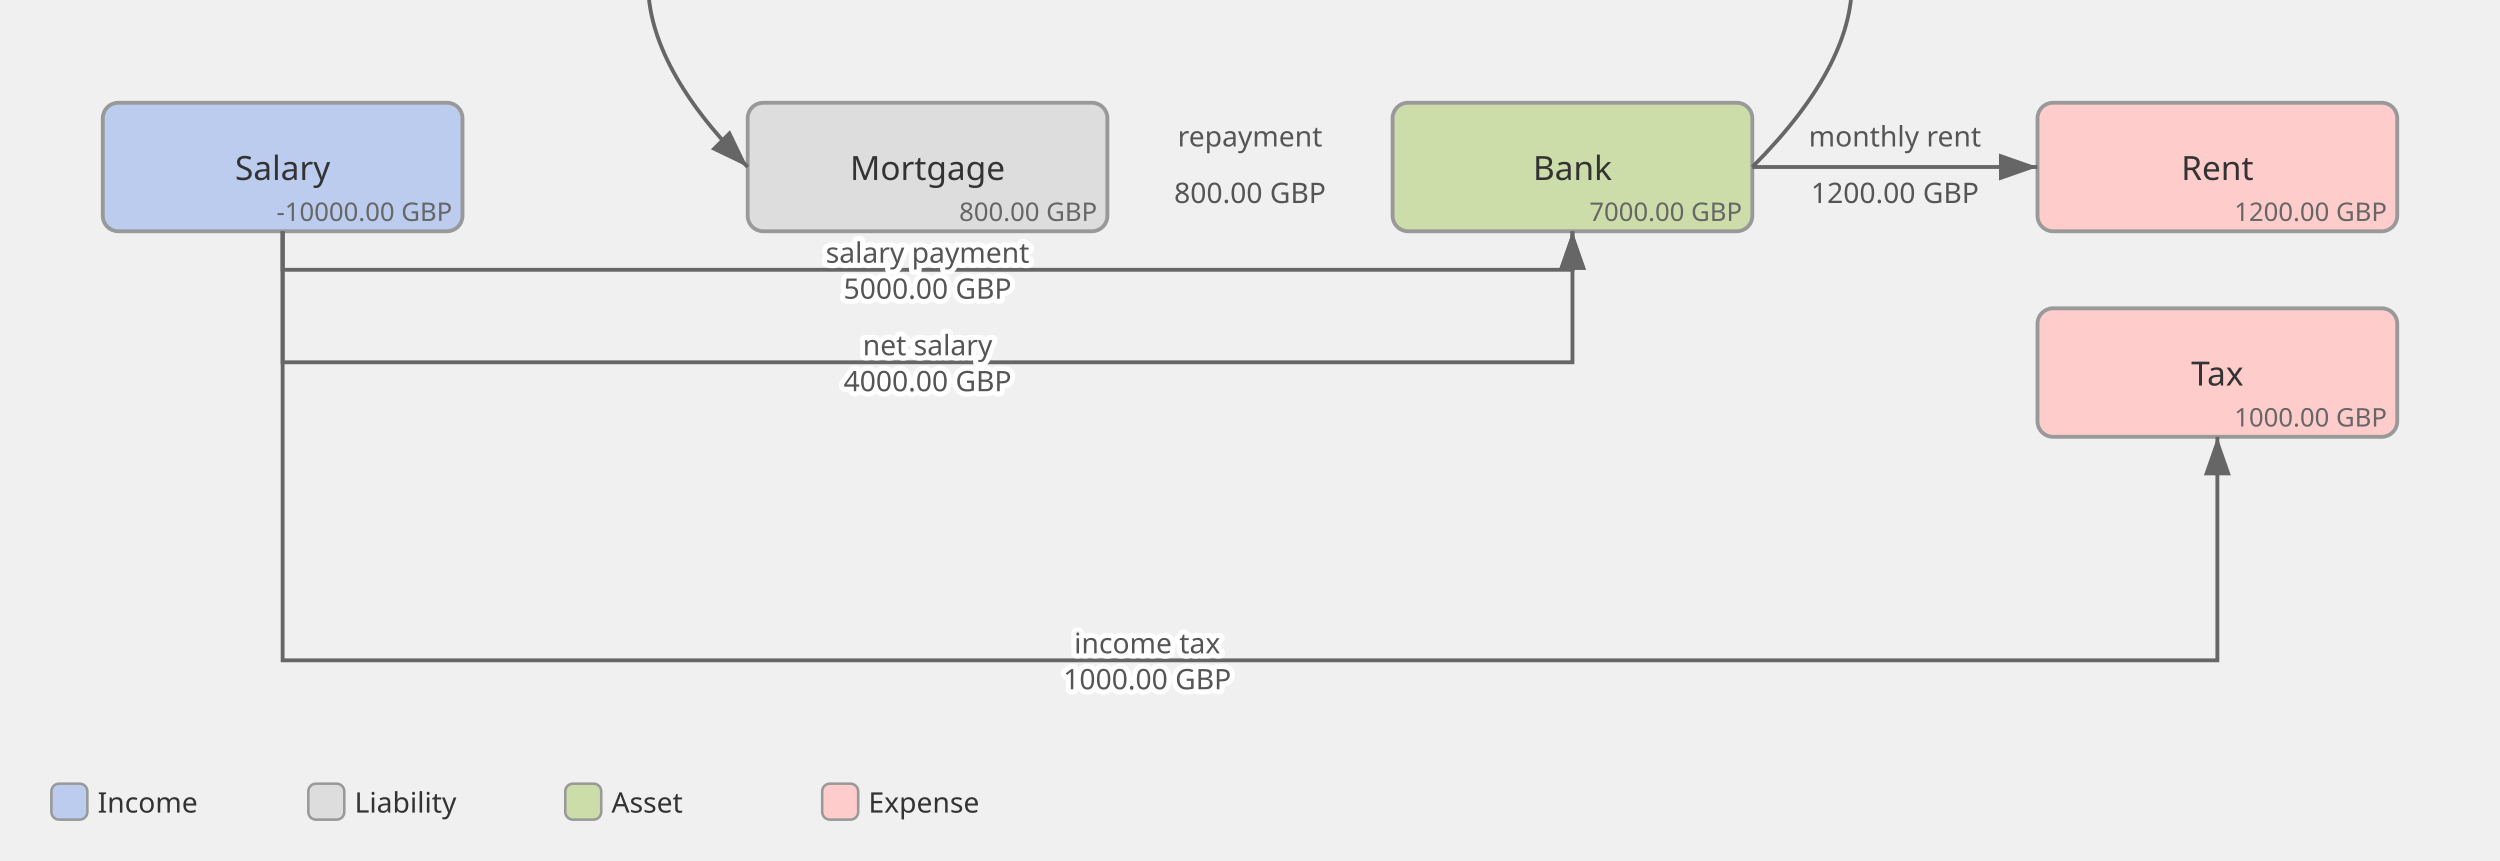
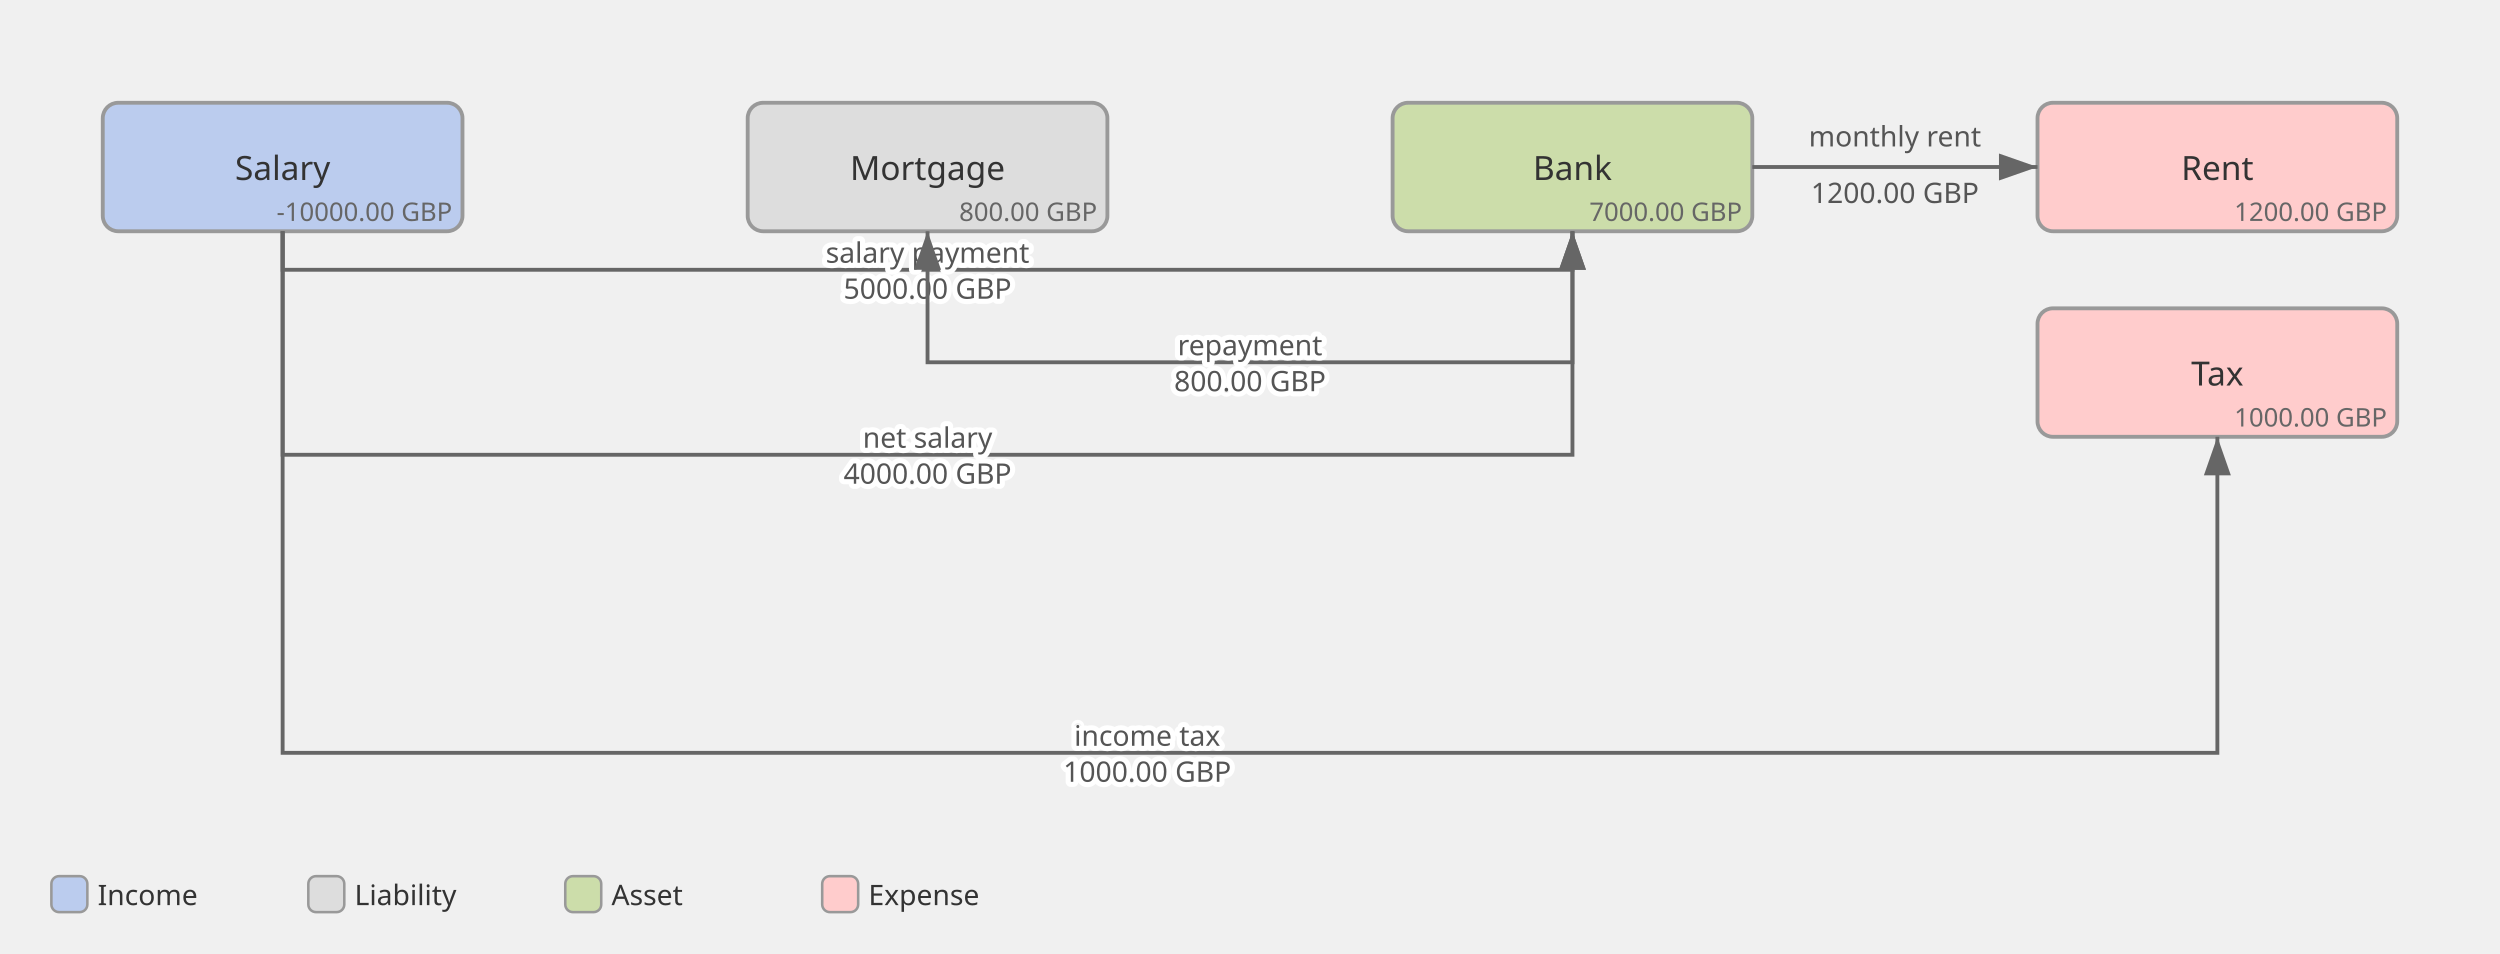
- <svg xmlns="http://www.w3.org/2000/svg" viewBox="0 0 973 335" width="973" height="335">
+ <svg xmlns="http://www.w3.org/2000/svg" viewBox="0 0 973 371" width="973" height="371">
  <defs>
    <marker id="arrowhead" markerWidth="10" markerHeight="7" refX="10" refY="3.5" orient="auto">
      <polygon points="0 0, 10 3.5, 0 7" fill="#666" />
    </marker>
  </defs>
  <style>
  .node rect { stroke: #999; stroke-width: 1.5; rx: 6; ry: 6; }
  .node text { font-family: sans-serif; font-size: 13px; fill: #333; text-anchor: middle; dominant-baseline: central; }
  .node .balance { font-size: 10px; fill: #666; text-anchor: end; dominant-baseline: auto; }
  .edge path { fill: none; stroke: #666; stroke-width: 1.5; marker-end: url(#arrowhead); }
  .edge text { font-family: sans-serif; font-size: 11px; fill: #555; text-anchor: middle; }
  .edge text.on-path { dominant-baseline: central; paint-order: stroke; stroke: #fff; stroke-width: 4px; stroke-linejoin: round; }
  .legend text { font-family: sans-serif; font-size: 11px; fill: #333; dominant-baseline: central; }
  .legend rect { stroke: #999; stroke-width: 1; rx: 3; ry: 3; }
</style>
  <g class="node" transform="translate(40,40)">
    <rect width="140" height="50" fill="#BCE" />
    <text x="70" y="25">Salary</text>
    <text class="balance" x="140" y="50" dx="-4" dy="-4">-10000.00 GBP</text>
  </g>
  <g class="node" transform="translate(291,40)">
    <rect width="140" height="50" fill="#DDD" />
    <text x="70" y="25">Mortgage</text>
    <text class="balance" x="140" y="50" dx="-4" dy="-4">800.00 GBP</text>
  </g>
  <g class="node" transform="translate(542,40)">
    <rect width="140" height="50" fill="#CDA" />
    <text x="70" y="25">Bank</text>
    <text class="balance" x="140" y="50" dx="-4" dy="-4">7000.00 GBP</text>
  </g>
  <g class="node" transform="translate(793,40)">
    <rect width="140" height="50" fill="#FCC" />
    <text x="70" y="25">Rent</text>
    <text class="balance" x="140" y="50" dx="-4" dy="-4">1200.00 GBP</text>
  </g>
  <g class="node" transform="translate(793,120)">
    <rect width="140" height="50" fill="#FCC" />
    <text x="70" y="25">Tax</text>
    <text class="balance" x="140" y="50" dx="-4" dy="-4">1000.00 GBP</text>
  </g>
  <g class="edge">
    <path d="M110.0,90.0 L110.0,105.0 L612.0,105.0 L612.0,90.0" />
    <text class="on-path" x="361" y="98">salary payment</text>
    <text class="on-path" x="361" y="112">5000.00 GBP</text>
  </g>
  <g class="edge">
    <path d="M682.0,65.0 C737.5,65.0 737.5,65.0 793.0,65.0" />
    <text x="737.5" y="57">monthly rent</text>
    <text x="737.5" y="79">1200.00 GBP</text>
  </g>
  <g class="edge">
-     <path d="M682.0,65.0 C907.5,-160.5 65.5,-160.5 291.0,65.0" />
-     <text x="486.5" y="57">repayment</text>
-     <text x="486.5" y="79">800.00 GBP</text>
+     <path d="M612.0,90.0 L612.0,141.0 L361.0,141.0 L361.0,90.0" />
+     <text class="on-path" x="486.5" y="134">repayment</text>
+     <text class="on-path" x="486.5" y="148">800.00 GBP</text>
  </g>
  <g class="edge">
-     <path d="M110.0,90.0 L110.0,141.0 L612.0,141.0 L612.0,90.0" />
-     <text class="on-path" x="361" y="134">net salary</text>
-     <text class="on-path" x="361" y="148">4000.00 GBP</text>
+     <path d="M110.0,90.0 L110.0,177.0 L612.0,177.0 L612.0,90.0" />
+     <text class="on-path" x="361" y="170">net salary</text>
+     <text class="on-path" x="361" y="184">4000.00 GBP</text>
  </g>
  <g class="edge">
-     <path d="M110.0,90.0 L110.0,257.0 L863.0,257.0 L863.0,170.0" />
-     <text class="on-path" x="446.5" y="250">income tax</text>
-     <text class="on-path" x="446.5" y="264">1000.00 GBP</text>
+     <path d="M110.0,90.0 L110.0,293.0 L863.0,293.0 L863.0,170.0" />
+     <text class="on-path" x="446.5" y="286">income tax</text>
+     <text class="on-path" x="446.5" y="300">1000.00 GBP</text>
  </g>
-   <g class="legend" transform="translate(20,335)" dy="-30">
+   <g class="legend" transform="translate(20,371)" dy="-30">
    <rect x="0" y="-30" width="14" height="14" fill="#BCE" />
    <text x="18" y="-23">Income</text>
    <rect x="100" y="-30" width="14" height="14" fill="#DDD" />
    <text x="118" y="-23">Liability</text>
    <rect x="200" y="-30" width="14" height="14" fill="#CDA" />
    <text x="218" y="-23">Asset</text>
    <rect x="300" y="-30" width="14" height="14" fill="#FCC" />
    <text x="318" y="-23">Expense</text>
  </g>
</svg>
